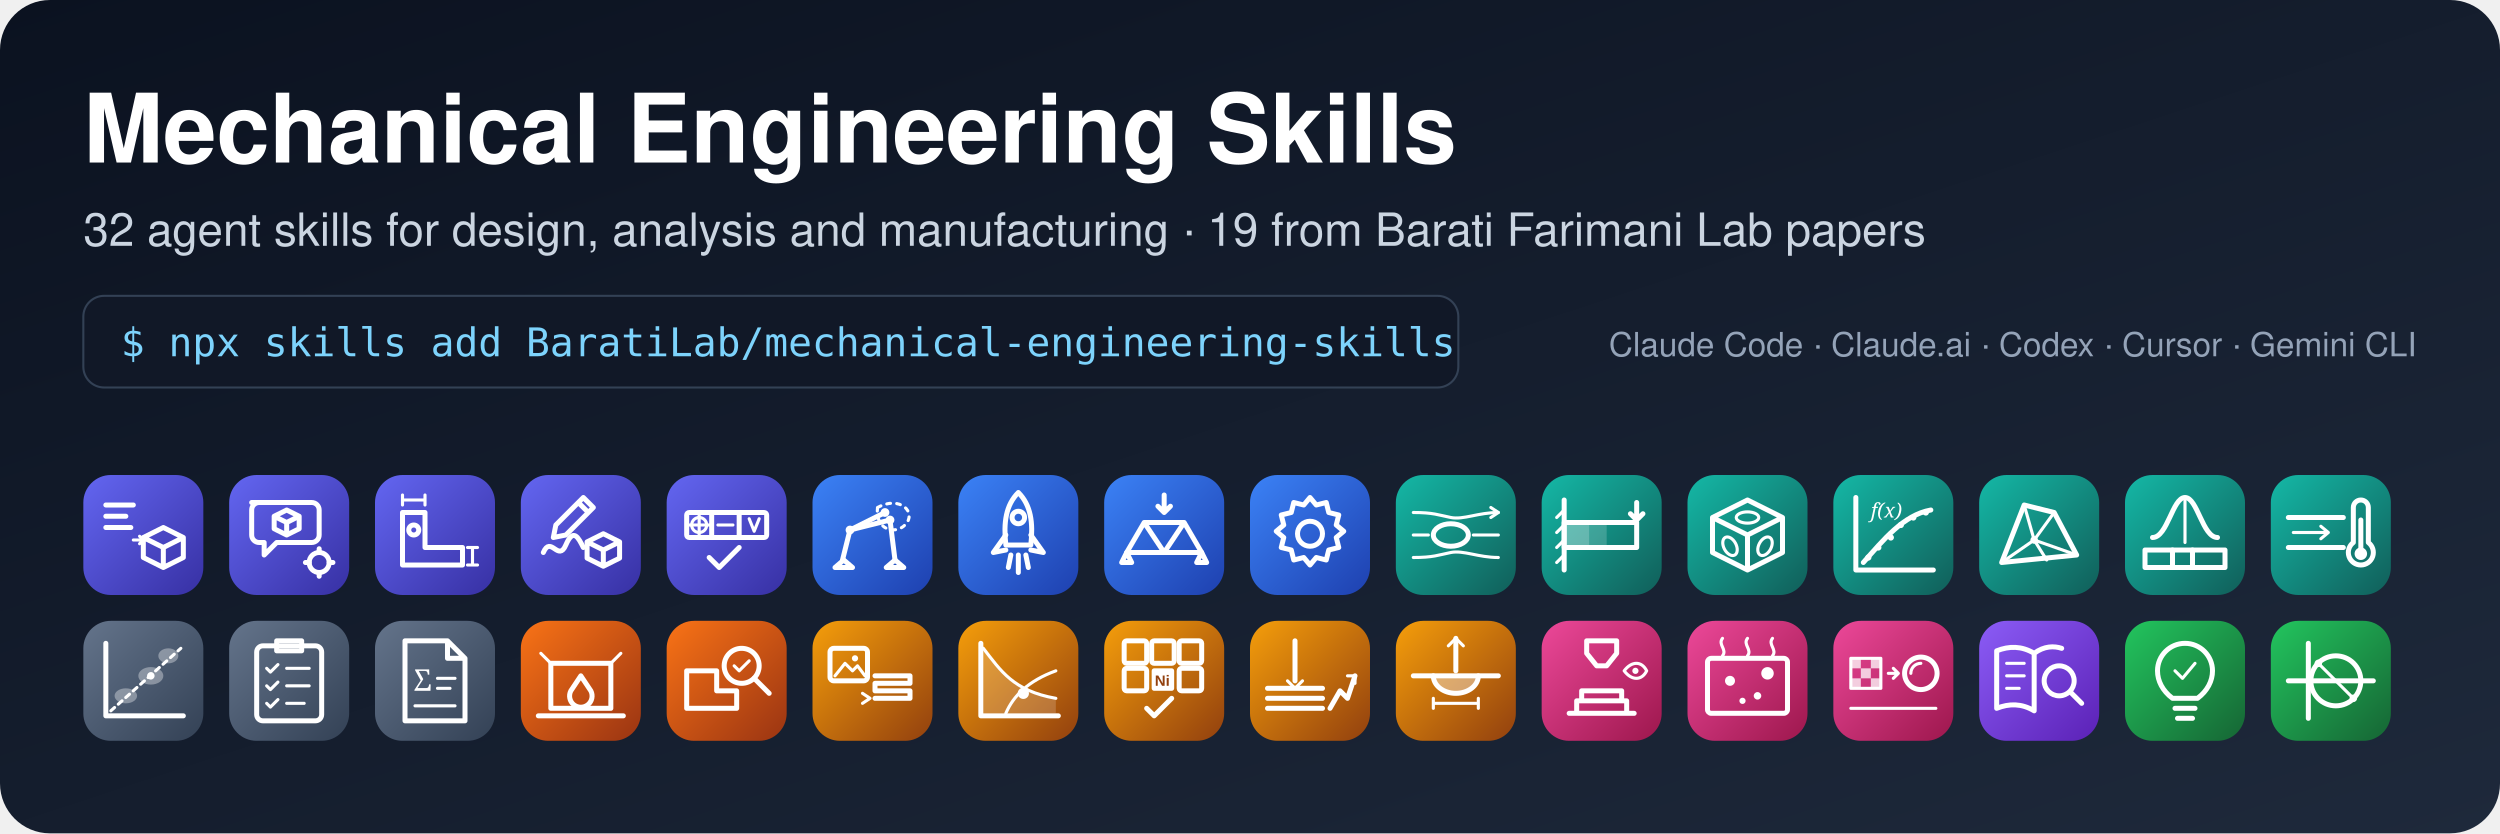
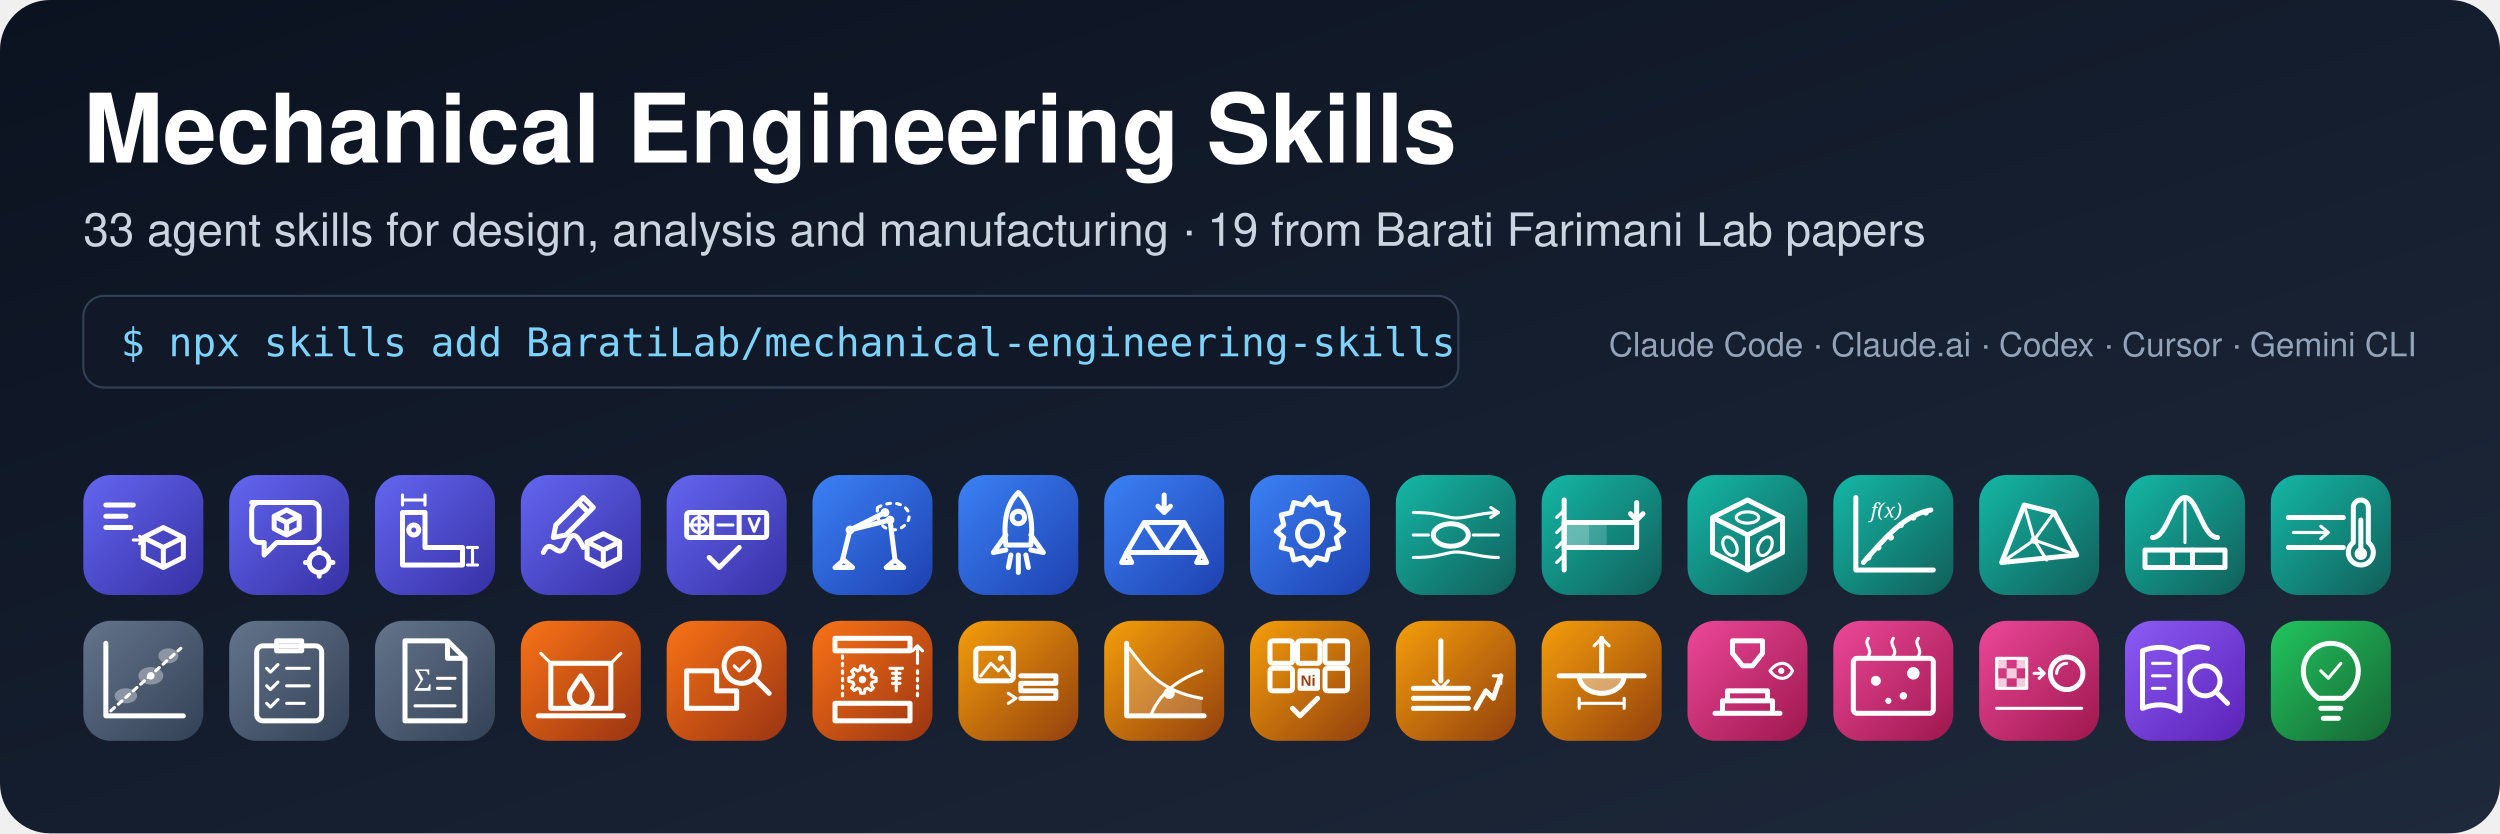
<svg xmlns="http://www.w3.org/2000/svg" width="1200" height="400" viewBox="0 0 1200 400">
  <defs>
    <linearGradient id="bg" x1="0" y1="0" x2="1" y2="1">
      <stop offset="0" stop-color="#0b1220" />
      <stop offset="1" stop-color="#1e293b" />
    </linearGradient>
  </defs>
  <rect width="1200" height="400" rx="24" fill="url(#bg)" />
  <text x="40" y="78" font-family="Helvetica,Arial,sans-serif" font-size="46" font-weight="700" fill="#fff">Mechanical Engineering Skills</text>
-   <text x="40" y="118" font-family="Helvetica,Arial,sans-serif" font-size="22" fill="#cbd5e1">32 agent skills for design, analysis and manufacturing · 19 from Barati Farimani Lab papers</text>
+   <text x="40" y="118" font-family="Helvetica,Arial,sans-serif" font-size="22" fill="#cbd5e1">33 agent skills for design, analysis and manufacturing · 19 from Barati Farimani Lab papers</text>
  <rect x="40" y="142" width="660" height="44" rx="10" fill="#111827" stroke="#334155" />
  <text x="58" y="171" font-family="Menlo,Consolas,monospace" font-size="19" fill="#7dd3fc">$ npx skills add BaratiLab/mechanical-engineering-skills</text>
  <text x="1160" y="171" text-anchor="end" font-family="Helvetica,Arial,sans-serif" font-size="16" fill="#94a3b8">Claude Code · Claude.ai · Codex · Cursor · Gemini CLI</text>
  <g transform="translate(40,228) scale(0.6)">
    <defs>
      <linearGradient id="g-cadsmith-text-to-cad" x1="0" y1="0" x2="1" y2="1">
        <stop offset="0" stop-color="#6366f1" />
        <stop offset="1" stop-color="#3730a3" />
      </linearGradient>
    </defs>
    <rect width="96" height="96" rx="22" fill="url(#g-cadsmith-text-to-cad)" />
    <path stroke="#fff" stroke-width="4" stroke-linecap="round" stroke-linejoin="round" fill="none" d="M18,24 H40 M18,33 H34 M18,42 H38" />
    <path stroke="#fff" stroke-width="2.5" stroke-linecap="round" stroke-linejoin="round" fill="none" d="M40,52 l8,0 m-3,-3 l3,3 l-3,3" />
    <path stroke="#fff" stroke-width="4" stroke-linecap="round" stroke-linejoin="round" fill="none" d="M64,42 L80,50.0 L80,66.0 L64,74 L48,66.0 L48,50.0 Z M48,50.0 L64,58 L80,50.0 M64,58 L64,74" />
  </g>
  <g transform="translate(110,228) scale(0.6)">
    <defs>
      <linearGradient id="g-query2cad-freecad" x1="0" y1="0" x2="1" y2="1">
        <stop offset="0" stop-color="#6366f1" />
        <stop offset="1" stop-color="#3730a3" />
      </linearGradient>
    </defs>
    <rect width="96" height="96" rx="22" fill="url(#g-query2cad-freecad)" />
    <path stroke="#fff" stroke-width="4" stroke-linecap="round" stroke-linejoin="round" fill="none" d="M18,22 H66 a6,6 0 0 1 6,6 V48 a6,6 0 0 1 -6,6 H38 L28,64 V54 H24 a6,6 0 0 1 -6,-6 V28 a6,6 0 0 1 6,-6 Z" />
    <path stroke="#fff" stroke-width="4" stroke-linecap="round" stroke-linejoin="round" fill="none" d="M46,28 L56,33.0 L56,43.0 L46,48 L36,43.0 L36,33.0 Z M36,33.0 L46,38 L56,33.0 M46,38 L46,48" />
    <circle cx="72" cy="70" r="8" stroke="#fff" stroke-width="4" stroke-linecap="round" stroke-linejoin="round" fill="none" />
    <path stroke="#fff" stroke-width="4" stroke-linecap="round" stroke-linejoin="round" fill="none" d="M72,62 v-3 M72,78 v3 M64,70 h-3 M80,70 h3" />
  </g>
  <g transform="translate(180,228) scale(0.6)">
    <defs>
      <linearGradient id="g-parametric-part-cad" x1="0" y1="0" x2="1" y2="1">
        <stop offset="0" stop-color="#6366f1" />
        <stop offset="1" stop-color="#3730a3" />
      </linearGradient>
    </defs>
    <rect width="96" height="96" rx="22" fill="url(#g-parametric-part-cad)" />
    <path stroke="#fff" stroke-width="4" stroke-linecap="round" stroke-linejoin="round" fill="none" d="M22,30 H40 V58 H70 V72 H22 Z" />
    <circle cx="31" cy="44" r="4" stroke="#fff" stroke-width="4" stroke-linecap="round" stroke-linejoin="round" fill="none" />
    <path stroke="#fff" stroke-width="2.5" stroke-linecap="round" stroke-linejoin="round" fill="none" d="M22,20 H40 M22,16 v8 M40,16 v8 M78,58 V72 M74,58 h8 M74,72 h8" />
  </g>
  <g transform="translate(250,228) scale(0.6)">
    <defs>
      <linearGradient id="g-sketch-to-cad" x1="0" y1="0" x2="1" y2="1">
        <stop offset="0" stop-color="#6366f1" />
        <stop offset="1" stop-color="#3730a3" />
      </linearGradient>
    </defs>
    <rect width="96" height="96" rx="22" fill="url(#g-sketch-to-cad)" />
    <path stroke="#fff" stroke-width="4" stroke-linecap="round" stroke-linejoin="round" fill="none" d="M18,62 C24,48 30,70 36,56 S46,50 50,58" />
    <path stroke="#fff" stroke-width="4" stroke-linecap="round" stroke-linejoin="round" fill="none" d="M28,40 L50,18 L58,26 L36,48 L26,50 Z M46,22 l8,8" />
    <path stroke="#fff" stroke-width="4" stroke-linecap="round" stroke-linejoin="round" fill="none" d="M66,47 L79,53.5 L79,66.5 L66,73 L53,66.5 L53,53.5 Z M53,53.5 L66,60 L79,53.5 M66,60 L66,73" />
  </g>
  <g transform="translate(320,228) scale(0.6)">
    <defs>
      <linearGradient id="g-drawing-gdt-review" x1="0" y1="0" x2="1" y2="1">
        <stop offset="0" stop-color="#6366f1" />
        <stop offset="1" stop-color="#3730a3" />
      </linearGradient>
    </defs>
    <rect width="96" height="96" rx="22" fill="url(#g-drawing-gdt-review)" />
    <rect x="16" y="30" width="64" height="20" rx="2" stroke="#fff" stroke-width="4" stroke-linecap="round" stroke-linejoin="round" fill="none" />
    <path stroke="#fff" stroke-width="4" stroke-linecap="round" stroke-linejoin="round" fill="none" d="M36,30 V50 M58,30 V50" />
    <circle cx="26" cy="40" r="6" stroke="#fff" stroke-width="2.5" stroke-linecap="round" stroke-linejoin="round" fill="none" />
    <path stroke="#fff" stroke-width="2.5" stroke-linecap="round" stroke-linejoin="round" fill="none" d="M26,31 v18 M17,40 h18" />
    <path stroke="#fff" stroke-width="2.5" stroke-linecap="round" stroke-linejoin="round" fill="none" d="M41,40 h12" />
    <path stroke="#fff" stroke-width="2.5" stroke-linecap="round" stroke-linejoin="round" fill="none" d="M66,35 l4,10 l4,-10" />
    <path stroke="#fff" stroke-width="4" stroke-linecap="round" stroke-linejoin="round" fill="none" d="M34,66 l8,8 l16,-16" />
  </g>
  <g transform="translate(390,228) scale(0.6)">
    <defs>
      <linearGradient id="g-linkage-synthesis" x1="0" y1="0" x2="1" y2="1">
        <stop offset="0" stop-color="#3b82f6" />
        <stop offset="1" stop-color="#1e40af" />
      </linearGradient>
    </defs>
    <rect width="96" height="96" rx="22" fill="url(#g-linkage-synthesis)" />
    <path stroke="#fff" stroke-width="2.5" stroke-linecap="round" stroke-linejoin="round" fill="none" stroke-dasharray="3 5" d="M52,26 C70,16 84,30 74,40 C66,48 50,44 52,26 Z" />
    <path stroke="#fff" stroke-width="4" stroke-linecap="round" stroke-linejoin="round" fill="none" d="M24,68 L30,44 L62,36 L66,68" />
    <circle cx="30" cy="44" r="3.5" fill="#fff" />
    <circle cx="62" cy="36" r="3.5" fill="#fff" />
    <path stroke="#fff" stroke-width="4" stroke-linecap="round" stroke-linejoin="round" fill="none" d="M30,44 L58,30" />
    <circle cx="58" cy="30" r="3.5" fill="#fff" />
    <path stroke="#fff" stroke-width="4" stroke-linecap="round" stroke-linejoin="round" fill="none" d="M18,74 h14 l-7,-6 z M59,74 h14 l-7,-6 z" />
  </g>
  <g transform="translate(460,228) scale(0.6)">
    <defs>
      <linearGradient id="g-rocketsmith" x1="0" y1="0" x2="1" y2="1">
        <stop offset="0" stop-color="#3b82f6" />
        <stop offset="1" stop-color="#1e40af" />
      </linearGradient>
    </defs>
    <rect width="96" height="96" rx="22" fill="url(#g-rocketsmith)" />
    <path stroke="#fff" stroke-width="4" stroke-linecap="round" stroke-linejoin="round" fill="none" d="M48,14 C58,24 60,38 58,56 H38 C36,38 38,24 48,14 Z" />
    <circle cx="48" cy="34" r="5" stroke="#fff" stroke-width="4" stroke-linecap="round" stroke-linejoin="round" fill="none" />
    <path stroke="#fff" stroke-width="4" stroke-linecap="round" stroke-linejoin="round" fill="none" d="M38,48 L28,62 L38,60 M58,48 L68,62 L58,60" />
    <path stroke="#fff" stroke-width="4" stroke-linecap="round" stroke-linejoin="round" fill="none" d="M42,64 l-2,10 M48,64 v14 M54,64 l2,10" />
  </g>
  <g transform="translate(530,228) scale(0.6)">
    <defs>
      <linearGradient id="g-llm-mechanical-designer" x1="0" y1="0" x2="1" y2="1">
        <stop offset="0" stop-color="#3b82f6" />
        <stop offset="1" stop-color="#1e40af" />
      </linearGradient>
    </defs>
    <rect width="96" height="96" rx="22" fill="url(#g-llm-mechanical-designer)" />
    <path stroke="#fff" stroke-width="4" stroke-linecap="round" stroke-linejoin="round" fill="none" d="M18,62 H78 L64,38 H32 Z M32,38 L48,62 L64,38" />
    <path stroke="#fff" stroke-width="4" stroke-linecap="round" stroke-linejoin="round" fill="none" d="M18,62 l-4,8 h8 z M78,62 l-4,8 h8 z" />
    <path stroke="#fff" stroke-width="4" stroke-linecap="round" stroke-linejoin="round" fill="none" d="M48,16 V30 m-5,-5 l5,5 l5,-5" />
  </g>
  <g transform="translate(600,228) scale(0.6)">
    <defs>
      <linearGradient id="g-machine-element-sizing" x1="0" y1="0" x2="1" y2="1">
        <stop offset="0" stop-color="#3b82f6" />
        <stop offset="1" stop-color="#1e40af" />
      </linearGradient>
    </defs>
    <rect width="96" height="96" rx="22" fill="url(#g-machine-element-sizing)" />
    <path stroke="#fff" stroke-width="4" stroke-linecap="round" stroke-linejoin="round" fill="none" d="M48,18 l5,6 l8,-2 l2,8 l8,2 l-2,8 l6,5 l-6,5 l2,8 l-8,2 l-2,8 l-8,-2 l-5,6 l-5,-6 l-8,2 l-2,-8 l-8,-2 l2,-8 l-6,-5 l6,-5 l-2,-8 l8,-2 l2,-8 l8,2 Z" />
    <circle cx="48" cy="47" r="10" stroke="#fff" stroke-width="4" stroke-linecap="round" stroke-linejoin="round" fill="none" />
  </g>
  <g transform="translate(670,228) scale(0.6)">
    <defs>
      <linearGradient id="g-cfd-simulation-setup" x1="0" y1="0" x2="1" y2="1">
        <stop offset="0" stop-color="#14b8a6" />
        <stop offset="1" stop-color="#115e59" />
      </linearGradient>
    </defs>
    <rect width="96" height="96" rx="22" fill="url(#g-cfd-simulation-setup)" />
    <ellipse cx="44" cy="48" rx="14" ry="9" stroke="#fff" stroke-width="4" stroke-linecap="round" stroke-linejoin="round" fill="none" />
    <path stroke="#fff" stroke-width="2.5" stroke-linecap="round" stroke-linejoin="round" fill="none" d="M14,30 C30,30 34,32 44,34 S66,30 82,30 M14,48 H26 M62,48 H82 M14,66 C30,66 34,64 44,62 S66,66 82,66" />
    <path stroke="#fff" stroke-width="2.5" stroke-linecap="round" stroke-linejoin="round" fill="none" d="M76,26 l6,4 l-6,4" />
  </g>
  <g transform="translate(740,228) scale(0.6)">
    <defs>
      <linearGradient id="g-stress-field-surrogate" x1="0" y1="0" x2="1" y2="1">
        <stop offset="0" stop-color="#14b8a6" />
        <stop offset="1" stop-color="#115e59" />
      </linearGradient>
    </defs>
    <rect width="96" height="96" rx="22" fill="url(#g-stress-field-surrogate)" />
    <path stroke="#fff" stroke-width="4" stroke-linecap="round" stroke-linejoin="round" fill="none" d="M18,20 V76" />
    <path stroke="#fff" stroke-width="2.5" stroke-linecap="round" stroke-linejoin="round" fill="none" d="M18,28 l-6,6 M18,40 l-6,6 M18,52 l-6,6 M18,64 l-6,6" />
    <rect x="18" y="38" width="58" height="20" stroke="#fff" stroke-width="4" stroke-linecap="round" stroke-linejoin="round" fill="none" />
    <path d="M20,40 h18 v16 h-18 z" fill="#fff" fill-opacity="0.35" />
    <path d="M38,40 h14 v16 h-14 z" fill="#fff" fill-opacity="0.18" />
    <path stroke="#fff" stroke-width="4" stroke-linecap="round" stroke-linejoin="round" fill="none" d="M76,22 V36 m-5,-5 l5,5 l5,-5" />
  </g>
  <g transform="translate(810,228) scale(0.6)">
    <defs>
      <linearGradient id="g-lattice-inverse-design" x1="0" y1="0" x2="1" y2="1">
        <stop offset="0" stop-color="#14b8a6" />
        <stop offset="1" stop-color="#115e59" />
      </linearGradient>
    </defs>
    <rect width="96" height="96" rx="22" fill="url(#g-lattice-inverse-design)" />
    <path stroke="#fff" stroke-width="4" stroke-linecap="round" stroke-linejoin="round" fill="none" d="M48,20 L76,34.0 L76,62.0 L48,76 L20,62.0 L20,34.0 Z M20,34.0 L48,48 L76,34.0 M48,48 L48,76" />
    <ellipse cx="48" cy="34" rx="9" ry="4.5" stroke="#fff" stroke-width="2.5" stroke-linecap="round" stroke-linejoin="round" fill="none" />
    <ellipse cx="34" cy="57" rx="5" ry="8" transform="rotate(-28 34 57)" stroke="#fff" stroke-width="2.5" stroke-linecap="round" stroke-linejoin="round" fill="none" />
    <ellipse cx="62" cy="57" rx="5" ry="8" transform="rotate(28 62 57)" stroke="#fff" stroke-width="2.5" stroke-linecap="round" stroke-linejoin="round" fill="none" />
  </g>
  <g transform="translate(880,228) scale(0.6)">
    <defs>
      <linearGradient id="g-equation-discovery" x1="0" y1="0" x2="1" y2="1">
        <stop offset="0" stop-color="#14b8a6" />
        <stop offset="1" stop-color="#115e59" />
      </linearGradient>
    </defs>
    <rect width="96" height="96" rx="22" fill="url(#g-equation-discovery)" />
    <path stroke="#fff" stroke-width="4" stroke-linecap="round" stroke-linejoin="round" fill="none" d="M18,18 V76 H80" />
    <circle cx="28" cy="66" r="2.5" fill="#fff" />
    <circle cx="36" cy="58" r="2.5" fill="#fff" />
    <circle cx="46" cy="50" r="2.5" fill="#fff" />
    <circle cx="54" cy="40" r="2.5" fill="#fff" />
    <circle cx="64" cy="34" r="2.5" fill="#fff" />
    <circle cx="74" cy="30" r="2.5" fill="#fff" />
    <path stroke="#fff" stroke-width="4" stroke-linecap="round" stroke-linejoin="round" fill="none" d="M24,70 C40,52 56,32 78,28" />
    <text x="30" y="34" font-family="Georgia,serif" font-style="italic" font-size="16" fill="#fff">f(x)</text>
  </g>
  <g transform="translate(950,228) scale(0.6)">
    <defs>
      <linearGradient id="g-quick-fea" x1="0" y1="0" x2="1" y2="1">
        <stop offset="0" stop-color="#14b8a6" />
        <stop offset="1" stop-color="#115e59" />
      </linearGradient>
    </defs>
    <rect width="96" height="96" rx="22" fill="url(#g-quick-fea)" />
    <path stroke="#fff" stroke-width="4" stroke-linecap="round" stroke-linejoin="round" fill="none" d="M18,70 L36,24 L60,30 L78,64 Z" />
    <path stroke="#fff" stroke-width="2.5" stroke-linecap="round" stroke-linejoin="round" fill="none" d="M36,24 L44,52 L18,70 M44,52 L60,30 M44,52 L78,64 M44,52 L54,68" />
    <circle cx="44" cy="52" r="3" fill="#fff" />
  </g>
  <g transform="translate(1020,228) scale(0.6)">
    <defs>
      <linearGradient id="g-tolerance-stackup" x1="0" y1="0" x2="1" y2="1">
        <stop offset="0" stop-color="#14b8a6" />
        <stop offset="1" stop-color="#115e59" />
      </linearGradient>
    </defs>
    <rect width="96" height="96" rx="22" fill="url(#g-tolerance-stackup)" />
    <rect x="16" y="60" width="22" height="14" stroke="#fff" stroke-width="4" stroke-linecap="round" stroke-linejoin="round" fill="none" />
    <rect x="38" y="60" width="16" height="14" stroke="#fff" stroke-width="4" stroke-linecap="round" stroke-linejoin="round" fill="none" />
    <rect x="54" y="60" width="26" height="14" stroke="#fff" stroke-width="4" stroke-linecap="round" stroke-linejoin="round" fill="none" />
    <path stroke="#fff" stroke-width="4" stroke-linecap="round" stroke-linejoin="round" fill="none" d="M22,50 C34,50 38,18 48,18 S62,50 74,50" />
    <path stroke="#fff" stroke-width="2.5" stroke-linecap="round" stroke-linejoin="round" fill="none" d="M48,18 V54" />
  </g>
  <g transform="translate(1090,228) scale(0.6)">
    <defs>
      <linearGradient id="g-thermal-fluids-calc" x1="0" y1="0" x2="1" y2="1">
        <stop offset="0" stop-color="#14b8a6" />
        <stop offset="1" stop-color="#115e59" />
      </linearGradient>
    </defs>
    <rect width="96" height="96" rx="22" fill="url(#g-thermal-fluids-calc)" />
    <path stroke="#fff" stroke-width="4" stroke-linecap="round" stroke-linejoin="round" fill="none" d="M14,34 H58 M14,58 H58" />
    <path stroke="#fff" stroke-width="2.5" stroke-linecap="round" stroke-linejoin="round" fill="none" d="M18,46 H46 m-6,-5 l6,5 l-6,5" />
    <path stroke="#fff" stroke-width="4" stroke-linecap="round" stroke-linejoin="round" fill="none" d="M72,20 a6,6 0 0 1 6,6 V54 a10,10 0 1 1 -12,0 V26 a6,6 0 0 1 6,-6 Z" />
    <circle cx="72" cy="63" r="5" fill="#fff" />
    <path stroke="#fff" stroke-width="4" stroke-linecap="round" stroke-linejoin="round" fill="none" d="M72,62 V36" />
  </g>
  <g transform="translate(40,298) scale(0.6)">
    <defs>
      <linearGradient id="g-material-selection" x1="0" y1="0" x2="1" y2="1">
        <stop offset="0" stop-color="#64748b" />
        <stop offset="1" stop-color="#334155" />
      </linearGradient>
    </defs>
    <rect width="96" height="96" rx="22" fill="url(#g-material-selection)" />
    <path stroke="#fff" stroke-width="4" stroke-linecap="round" stroke-linejoin="round" fill="none" d="M18,18 V76 H80" />
    <ellipse cx="34" cy="60" rx="9" ry="6" fill="#fff" fill-opacity="0.35" />
    <ellipse cx="54" cy="44" rx="10" ry="7" fill="#fff" fill-opacity="0.35" />
    <ellipse cx="68" cy="28" rx="8" ry="6" fill="#fff" fill-opacity="0.35" />
    <path stroke="#fff" stroke-width="2.5" stroke-linecap="round" stroke-linejoin="round" fill="none" stroke-dasharray="4 4" d="M22,72 L78,22" />
    <circle cx="54" cy="44" r="3" fill="#fff" />
  </g>
  <g transform="translate(110,298) scale(0.6)">
    <defs>
      <linearGradient id="g-design-review-package" x1="0" y1="0" x2="1" y2="1">
        <stop offset="0" stop-color="#64748b" />
        <stop offset="1" stop-color="#334155" />
      </linearGradient>
    </defs>
    <rect width="96" height="96" rx="22" fill="url(#g-design-review-package)" />
    <rect x="22" y="20" width="52" height="60" rx="5" stroke="#fff" stroke-width="4" stroke-linecap="round" stroke-linejoin="round" fill="none" />
    <path stroke="#fff" stroke-width="4" stroke-linecap="round" stroke-linejoin="round" fill="none" d="M38,16 h20 v8 h-20 z" />
    <path stroke="#fff" stroke-width="2.5" stroke-linecap="round" stroke-linejoin="round" fill="none" d="M30,38 l3,3 l6,-6 M30,52 l3,3 l6,-6 M30,66 l3,3 l6,-6 M46,38 h18 M46,52 h18 M46,66 h14" />
  </g>
  <g transform="translate(180,298) scale(0.6)">
    <defs>
      <linearGradient id="g-engineering-calc-report" x1="0" y1="0" x2="1" y2="1">
        <stop offset="0" stop-color="#64748b" />
        <stop offset="1" stop-color="#334155" />
      </linearGradient>
    </defs>
    <rect width="96" height="96" rx="22" fill="url(#g-engineering-calc-report)" />
    <path stroke="#fff" stroke-width="4" stroke-linecap="round" stroke-linejoin="round" fill="none" d="M24,16 H58 L72,30 V80 H24 Z M58,16 V30 H72" />
    <text x="31" y="56" font-family="Georgia,serif" font-size="24" fill="#fff">Σ</text>
    <path stroke="#fff" stroke-width="2.5" stroke-linecap="round" stroke-linejoin="round" fill="none" d="M50,46 h14 M50,54 h10 M32,68 h32" />
  </g>
  <g transform="translate(250,298) scale(0.6)">
    <defs>
      <linearGradient id="g-agentscad-fdm-dfam" x1="0" y1="0" x2="1" y2="1">
        <stop offset="0" stop-color="#f97316" />
        <stop offset="1" stop-color="#9a3412" />
      </linearGradient>
    </defs>
    <rect width="96" height="96" rx="22" fill="url(#g-agentscad-fdm-dfam)" />
    <path stroke="#fff" stroke-width="4" stroke-linecap="round" stroke-linejoin="round" fill="none" d="M14,76 H82" />
    <path stroke="#fff" stroke-width="4" stroke-linecap="round" stroke-linejoin="round" fill="none" d="M24,70 V34 H72 V70 Z" />
    <path stroke="#fff" stroke-width="4" stroke-linecap="round" stroke-linejoin="round" fill="none" d="M48,44 L56,56 A9,9 0 1 1 40,56 Z" />
    <path stroke="#fff" stroke-width="2.5" stroke-linecap="round" stroke-linejoin="round" fill="none" d="M72,34 L80,26 M24,34 L16,26" />
  </g>
  <g transform="translate(320,298) scale(0.6)">
    <defs>
      <linearGradient id="g-dfm-review" x1="0" y1="0" x2="1" y2="1">
        <stop offset="0" stop-color="#f97316" />
        <stop offset="1" stop-color="#9a3412" />
      </linearGradient>
    </defs>
    <rect width="96" height="96" rx="22" fill="url(#g-dfm-review)" />
    <path stroke="#fff" stroke-width="4" stroke-linecap="round" stroke-linejoin="round" fill="none" d="M16,70 V40 H40 V56 H56 V70 Z" />
    <circle cx="60" cy="36" r="14" stroke="#fff" stroke-width="4" stroke-linecap="round" stroke-linejoin="round" fill="none" />
    <path stroke="#fff" stroke-width="4" stroke-linecap="round" stroke-linejoin="round" fill="none" d="M70,46 L82,58" />
    <path stroke="#fff" stroke-width="2.5" stroke-linecap="round" stroke-linejoin="round" fill="none" d="M54,36 l4,4 l8,-8" />
  </g>
  <g transform="translate(390,298) scale(0.6)">
    <defs>
+       <linearGradient id="g-mechanical-teardown" x1="0" y1="0" x2="1" y2="1">
+         <stop offset="0" stop-color="#f97316" />
+         <stop offset="1" stop-color="#9a3412" />
+       </linearGradient>
+     </defs>
+     <rect width="96" height="96" rx="22" fill="url(#g-mechanical-teardown)" />
+     <path stroke="#fff" stroke-width="4" stroke-linecap="round" stroke-linejoin="round" fill="none" d="M18,66 H78 V80 H18 Z" />
+     <path stroke="#fff" stroke-width="4" stroke-linecap="round" stroke-linejoin="round" fill="none" d="M18,14 H78 V24 H18 Z" />
+     <path stroke="#fff" stroke-width="2.5" stroke-linecap="round" stroke-linejoin="round" fill="none" d="M50.9,45.6 L50.9,48.4 L47.7,49.1 L46.9,51.0 L48.7,53.7 L46.7,55.7 L44.0,53.9 L42.1,54.7 L41.4,57.9 L38.6,57.9 L37.9,54.7 L36.0,53.9 L33.3,55.7 L31.3,53.7 L33.1,51.0 L32.3,49.1 L29.1,48.4 L29.1,45.6 L32.3,44.9 L33.1,43.0 L31.3,40.3 L33.3,38.3 L36.0,40.1 L37.9,39.3 L38.6,36.1 L41.4,36.1 L42.1,39.3 L44.0,40.1 L46.7,38.3 L48.7,40.3 L46.9,43.0 L47.7,44.9 Z" />
+     <circle cx="40" cy="47" r="3" fill="#fff" />
+     <path stroke="#fff" stroke-width="2.5" stroke-linecap="round" stroke-linejoin="round" fill="none" d="M62,38 h10 M67,38 V56 M64,42 h6 M64,46 h6 M64,50 h6" />
+     <path stroke="#fff" stroke-width="2.5" stroke-linecap="round" stroke-linejoin="round" fill="none" stroke-dasharray="2 4" d="M24,28 V62 M84,40 V60" />
+     <path stroke="#fff" stroke-width="2.5" stroke-linecap="round" stroke-linejoin="round" fill="none" d="M84,34 V20 m-4,4 l4,-4 l4,4" />
+   </g>
+   <g transform="translate(460,298) scale(0.6)">
+     <defs>
      <linearGradient id="g-image2gcode" x1="0" y1="0" x2="1" y2="1">
        <stop offset="0" stop-color="#f59e0b" />
        <stop offset="1" stop-color="#92400e" />
      </linearGradient>
    </defs>
    <rect width="96" height="96" rx="22" fill="url(#g-image2gcode)" />
    <rect x="14" y="22" width="30" height="26" rx="3" stroke="#fff" stroke-width="4" stroke-linecap="round" stroke-linejoin="round" fill="none" />
    <path stroke="#fff" stroke-width="2.5" stroke-linecap="round" stroke-linejoin="round" fill="none" d="M18,44 l8,-10 l6,6 l4,-4 l6,8" />
    <circle cx="34" cy="30" r="2.5" fill="#fff" />
    <path stroke="#fff" stroke-width="4" stroke-linecap="round" stroke-linejoin="round" fill="none" d="M50,62 h28 v-6 h-28 v-6 h28 v-6 h-28" />
    <path stroke="#fff" stroke-width="2.5" stroke-linecap="round" stroke-linejoin="round" fill="none" d="M40,58 l6,4 l-6,4" />
  </g>
-   <g transform="translate(460,298) scale(0.6)">
+   <g transform="translate(530,298) scale(0.6)">
    <defs>
      <linearGradient id="g-lpbf-defect-prediction" x1="0" y1="0" x2="1" y2="1">
        <stop offset="0" stop-color="#f59e0b" />
        <stop offset="1" stop-color="#92400e" />
      </linearGradient>
    </defs>
    <rect width="96" height="96" rx="22" fill="url(#g-lpbf-defect-prediction)" />
    <path stroke="#fff" stroke-width="4" stroke-linecap="round" stroke-linejoin="round" fill="none" d="M18,18 V76 H80" />
    <path d="M20,74 L20,20 C34,40 44,56 78,62 L78,74 Z" fill="#fff" fill-opacity="0.18" />
    <path stroke="#fff" stroke-width="2.5" stroke-linecap="round" stroke-linejoin="round" fill="none" d="M20,22 C34,40 44,56 78,62 M38,74 C44,60 56,48 78,40" />
    <circle cx="52" cy="58" r="4.5" fill="#fff" />
  </g>
-   <g transform="translate(530,298) scale(0.6)">
+   <g transform="translate(600,298) scale(0.6)">
    <defs>
      <linearGradient id="g-am-alloy-screening" x1="0" y1="0" x2="1" y2="1">
        <stop offset="0" stop-color="#f59e0b" />
        <stop offset="1" stop-color="#92400e" />
      </linearGradient>
    </defs>
    <rect width="96" height="96" rx="22" fill="url(#g-am-alloy-screening)" />
    <rect x="16" y="16" width="18" height="18" rx="2" stroke="#fff" stroke-width="4" stroke-linecap="round" stroke-linejoin="round" fill="none" />
    <rect x="38" y="16" width="18" height="18" rx="2" stroke="#fff" stroke-width="4" stroke-linecap="round" stroke-linejoin="round" fill="none" />
    <rect x="60" y="16" width="18" height="18" rx="2" stroke="#fff" stroke-width="4" stroke-linecap="round" stroke-linejoin="round" fill="none" />
    <rect x="16" y="38" width="18" height="18" rx="2" stroke="#fff" stroke-width="4" stroke-linecap="round" stroke-linejoin="round" fill="none" />
    <rect x="38" y="38" width="18" height="18" rx="2" fill="#fff" />
    <rect x="60" y="38" width="18" height="18" rx="2" stroke="#fff" stroke-width="4" stroke-linecap="round" stroke-linejoin="round" fill="none" />
    <text x="40.5" y="52" font-family="Arial,sans-serif" font-weight="bold" font-size="12" fill="#92400e">Ni</text>
    <path stroke="#fff" stroke-width="4" stroke-linecap="round" stroke-linejoin="round" fill="none" d="M34,70 l6,6 l14,-14" />
  </g>
-   <g transform="translate(600,298) scale(0.6)">
+   <g transform="translate(670,298) scale(0.6)">
    <defs>
      <linearGradient id="g-sls-process-optimization" x1="0" y1="0" x2="1" y2="1">
        <stop offset="0" stop-color="#f59e0b" />
        <stop offset="1" stop-color="#92400e" />
      </linearGradient>
    </defs>
    <rect width="96" height="96" rx="22" fill="url(#g-sls-process-optimization)" />
    <path stroke="#fff" stroke-width="4" stroke-linecap="round" stroke-linejoin="round" fill="none" d="M14,70 H58 M14,62 H58 M14,54 H58" />
    <path stroke="#fff" stroke-width="4" stroke-linecap="round" stroke-linejoin="round" fill="none" d="M36,16 V48" />
    <path stroke="#fff" stroke-width="2.5" stroke-linecap="round" stroke-linejoin="round" fill="none" d="M30,48 l6,6 l6,-6" />
    <path stroke="#fff" stroke-width="4" stroke-linecap="round" stroke-linejoin="round" fill="none" d="M64,70 L72,56 L78,62 L84,44" />
    <path stroke="#fff" stroke-width="2.5" stroke-linecap="round" stroke-linejoin="round" fill="none" d="M78,44 h6 v6" />
  </g>
-   <g transform="translate(670,298) scale(0.6)">
+   <g transform="translate(740,298) scale(0.6)">
    <defs>
      <linearGradient id="g-meltpool-geometry" x1="0" y1="0" x2="1" y2="1">
        <stop offset="0" stop-color="#f59e0b" />
        <stop offset="1" stop-color="#92400e" />
      </linearGradient>
    </defs>
    <rect width="96" height="96" rx="22" fill="url(#g-meltpool-geometry)" />
    <path stroke="#fff" stroke-width="4" stroke-linecap="round" stroke-linejoin="round" fill="none" d="M14,44 H82" />
    <path d="M30,44 A18,14 0 0 0 66,44 Z" fill="#fff" fill-opacity="0.4" />
    <path stroke="#fff" stroke-width="4" stroke-linecap="round" stroke-linejoin="round" fill="none" d="M30,44 A18,14 0 0 0 66,44" />
    <path stroke="#fff" stroke-width="4" stroke-linecap="round" stroke-linejoin="round" fill="none" d="M48,14 V40" />
    <path stroke="#fff" stroke-width="2.5" stroke-linecap="round" stroke-linejoin="round" fill="none" d="M42,20 L48,14 L54,20" />
    <path stroke="#fff" stroke-width="2.5" stroke-linecap="round" stroke-linejoin="round" fill="none" d="M30,66 H66 M30,62 v8 M66,62 v8" />
  </g>
-   <g transform="translate(740,298) scale(0.6)">
+   <g transform="translate(810,298) scale(0.6)">
    <defs>
      <linearGradient id="g-llm-3d-print-monitor" x1="0" y1="0" x2="1" y2="1">
        <stop offset="0" stop-color="#ec4899" />
        <stop offset="1" stop-color="#9d174d" />
      </linearGradient>
    </defs>
    <rect width="96" height="96" rx="22" fill="url(#g-llm-3d-print-monitor)" />
    <path stroke="#fff" stroke-width="4" stroke-linecap="round" stroke-linejoin="round" fill="none" d="M36,16 H60 V26 L52,36 H44 L36,26 Z" />
    <path stroke="#fff" stroke-width="4" stroke-linecap="round" stroke-linejoin="round" fill="none" d="M22,74 H74 M28,74 V64 H68 V74 M32,64 V56 H64 V64" />
    <path stroke="#fff" stroke-width="2.5" stroke-linecap="round" stroke-linejoin="round" fill="none" d="M66,40 C72,32 80,32 84,40 C80,48 72,48 66,40 Z" />
    <circle cx="75" cy="40" r="2.5" fill="#fff" />
  </g>
-   <g transform="translate(810,298) scale(0.6)">
+   <g transform="translate(880,298) scale(0.6)">
    <defs>
      <linearGradient id="g-thermal-porosity" x1="0" y1="0" x2="1" y2="1">
        <stop offset="0" stop-color="#ec4899" />
        <stop offset="1" stop-color="#9d174d" />
      </linearGradient>
    </defs>
    <rect width="96" height="96" rx="22" fill="url(#g-thermal-porosity)" />
    <rect x="16" y="30" width="64" height="44" rx="3" stroke="#fff" stroke-width="4" stroke-linecap="round" stroke-linejoin="round" fill="none" />
    <circle cx="34" cy="48" r="4" fill="#fff" />
    <circle cx="56" cy="60" r="3" fill="#fff" />
    <circle cx="64" cy="42" r="5" fill="#fff" />
    <circle cx="44" cy="64" r="2.5" fill="#fff" />
    <path stroke="#fff" stroke-width="2.5" stroke-linecap="round" stroke-linejoin="round" fill="none" d="M28,14 c-4,5 4,9 0,14 M48,14 c-4,5 4,9 0,14 M68,14 c-4,5 4,9 0,14" />
  </g>
-   <g transform="translate(880,298) scale(0.6)">
+   <g transform="translate(950,298) scale(0.6)">
    <defs>
      <linearGradient id="g-lpbf-superres" x1="0" y1="0" x2="1" y2="1">
        <stop offset="0" stop-color="#ec4899" />
        <stop offset="1" stop-color="#9d174d" />
      </linearGradient>
    </defs>
    <rect width="96" height="96" rx="22" fill="url(#g-lpbf-superres)" />
    <path d="M14,30 h8 v8 h-8 z M22,38 h8 v8 h-8 z M14,46 h8 v8 h-8 z M30,30 h8 v8 h-8 z M30,46 h8 v8 h-8 z" fill="#fff" fill-opacity="0.75" />
    <rect x="14" y="30" width="24" height="24" stroke="#fff" stroke-width="2.5" stroke-linecap="round" stroke-linejoin="round" fill="none" />
    <path stroke="#fff" stroke-width="2.5" stroke-linecap="round" stroke-linejoin="round" fill="none" d="M44,42 h8 m-4,-4 l4,4 l-4,4" />
    <circle cx="70" cy="42" r="13" stroke="#fff" stroke-width="4" stroke-linecap="round" stroke-linejoin="round" fill="none" />
    <path stroke="#fff" stroke-width="2.5" stroke-linecap="round" stroke-linejoin="round" fill="none" d="M62,42 a8,8 0 0 1 8,-8" />
    <path stroke="#fff" stroke-width="2.5" stroke-linecap="round" stroke-linejoin="round" fill="none" d="M14,70 H82" />
  </g>
-   <g transform="translate(950,298) scale(0.6)">
+   <g transform="translate(1020,298) scale(0.6)">
    <defs>
      <linearGradient id="g-am-literature-rag" x1="0" y1="0" x2="1" y2="1">
        <stop offset="0" stop-color="#8b5cf6" />
        <stop offset="1" stop-color="#5b21b6" />
      </linearGradient>
    </defs>
    <rect width="96" height="96" rx="22" fill="url(#g-am-literature-rag)" />
    <path stroke="#fff" stroke-width="4" stroke-linecap="round" stroke-linejoin="round" fill="none" d="M14,24 C24,20 34,20 44,26 V72 C34,66 24,66 14,70 Z M44,26 C52,20 60,20 66,22" />
    <circle cx="64" cy="48" r="12" stroke="#fff" stroke-width="4" stroke-linecap="round" stroke-linejoin="round" fill="none" />
    <path stroke="#fff" stroke-width="4" stroke-linecap="round" stroke-linejoin="round" fill="none" d="M73,57 L82,66" />
    <path stroke="#fff" stroke-width="2.5" stroke-linecap="round" stroke-linejoin="round" fill="none" d="M22,34 h14 M22,44 h14 M22,54 h10" />
  </g>
-   <g transform="translate(1020,298) scale(0.6)">
+   <g transform="translate(1090,298) scale(0.6)">
    <defs>
      <linearGradient id="g-worked-problem-generator" x1="0" y1="0" x2="1" y2="1">
        <stop offset="0" stop-color="#22c55e" />
        <stop offset="1" stop-color="#166534" />
      </linearGradient>
    </defs>
    <rect width="96" height="96" rx="22" fill="url(#g-worked-problem-generator)" />
    <path stroke="#fff" stroke-width="4" stroke-linecap="round" stroke-linejoin="round" fill="none" d="M38,62 C30,56 26,48 26,40 a22,22 0 0 1 44,0 c0,8 -4,16 -12,22 Z" />
    <path stroke="#fff" stroke-width="4" stroke-linecap="round" stroke-linejoin="round" fill="none" d="M40,70 h16 M42,78 h12" />
    <path stroke="#fff" stroke-width="2.5" stroke-linecap="round" stroke-linejoin="round" fill="none" d="M40,40 l6,6 l10,-12" />
  </g>
-   <g transform="translate(1090,298) scale(0.6)">
-     <defs>
-       <linearGradient id="g-mechanics-visuals" x1="0" y1="0" x2="1" y2="1">
-         <stop offset="0" stop-color="#22c55e" />
-         <stop offset="1" stop-color="#166534" />
-       </linearGradient>
-     </defs>
-     <rect width="96" height="96" rx="22" fill="url(#g-mechanics-visuals)" />
-     <path stroke="#fff" stroke-width="4" stroke-linecap="round" stroke-linejoin="round" fill="none" d="M14,48 H82 M30,18 V78" />
-     <circle cx="52" cy="48" r="20" stroke="#fff" stroke-width="4" stroke-linecap="round" stroke-linejoin="round" fill="none" />
-     <path stroke="#fff" stroke-width="2.5" stroke-linecap="round" stroke-linejoin="round" fill="none" d="M38,34 L66,62" />
-     <circle cx="38" cy="34" r="3" fill="#fff" />
-     <circle cx="66" cy="62" r="3" fill="#fff" />
-   </g>
</svg>
